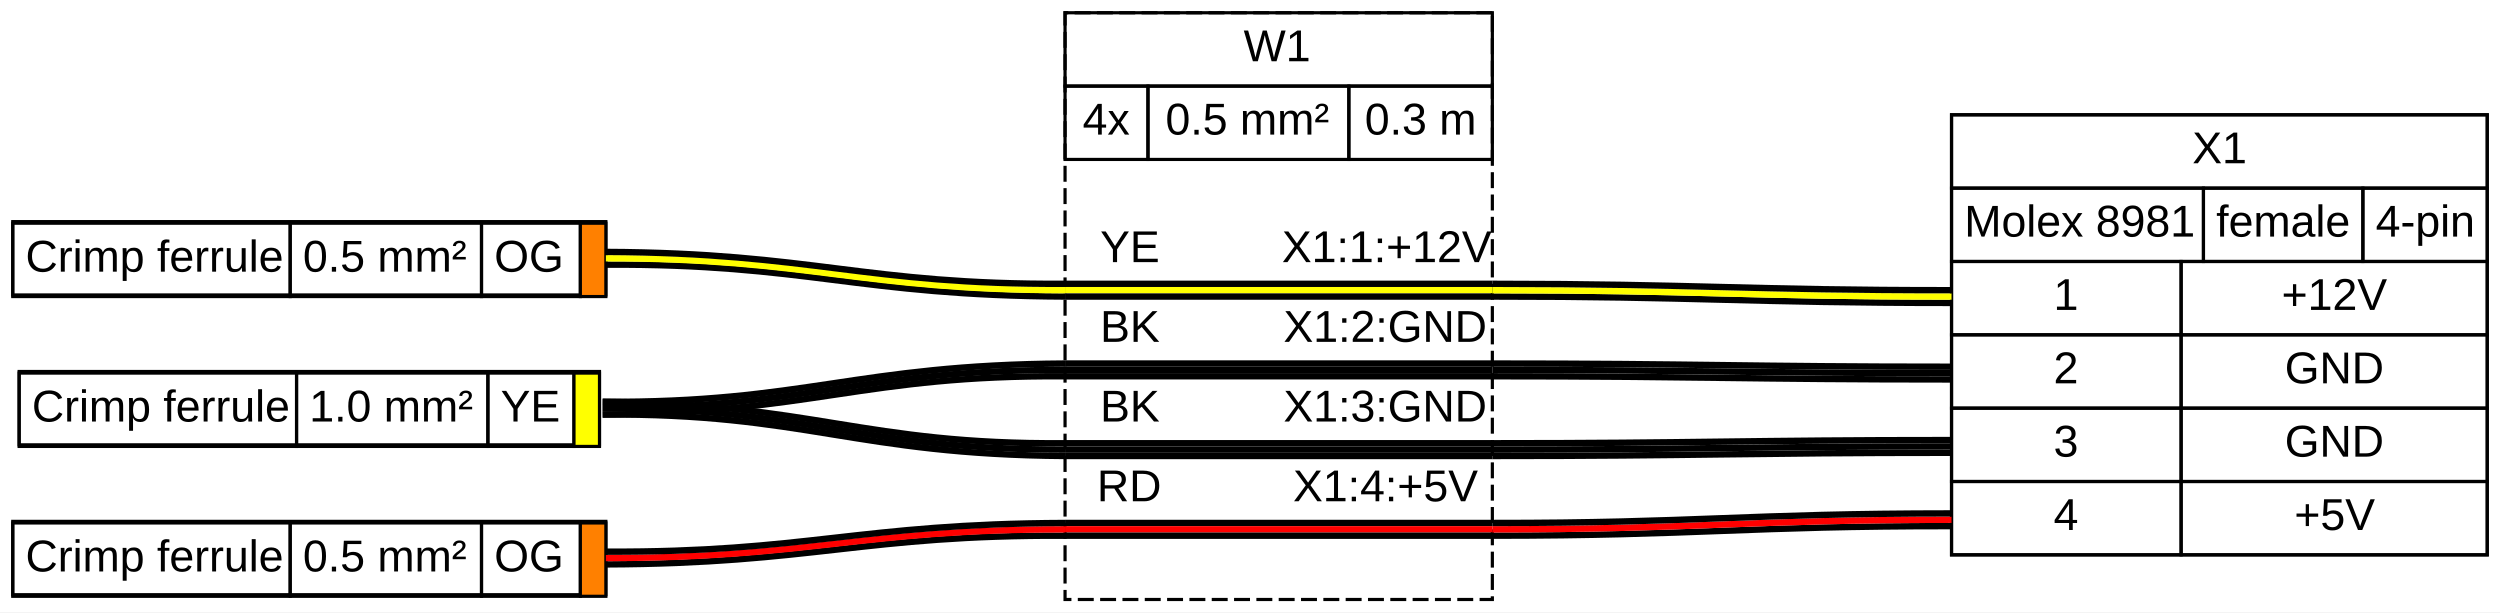
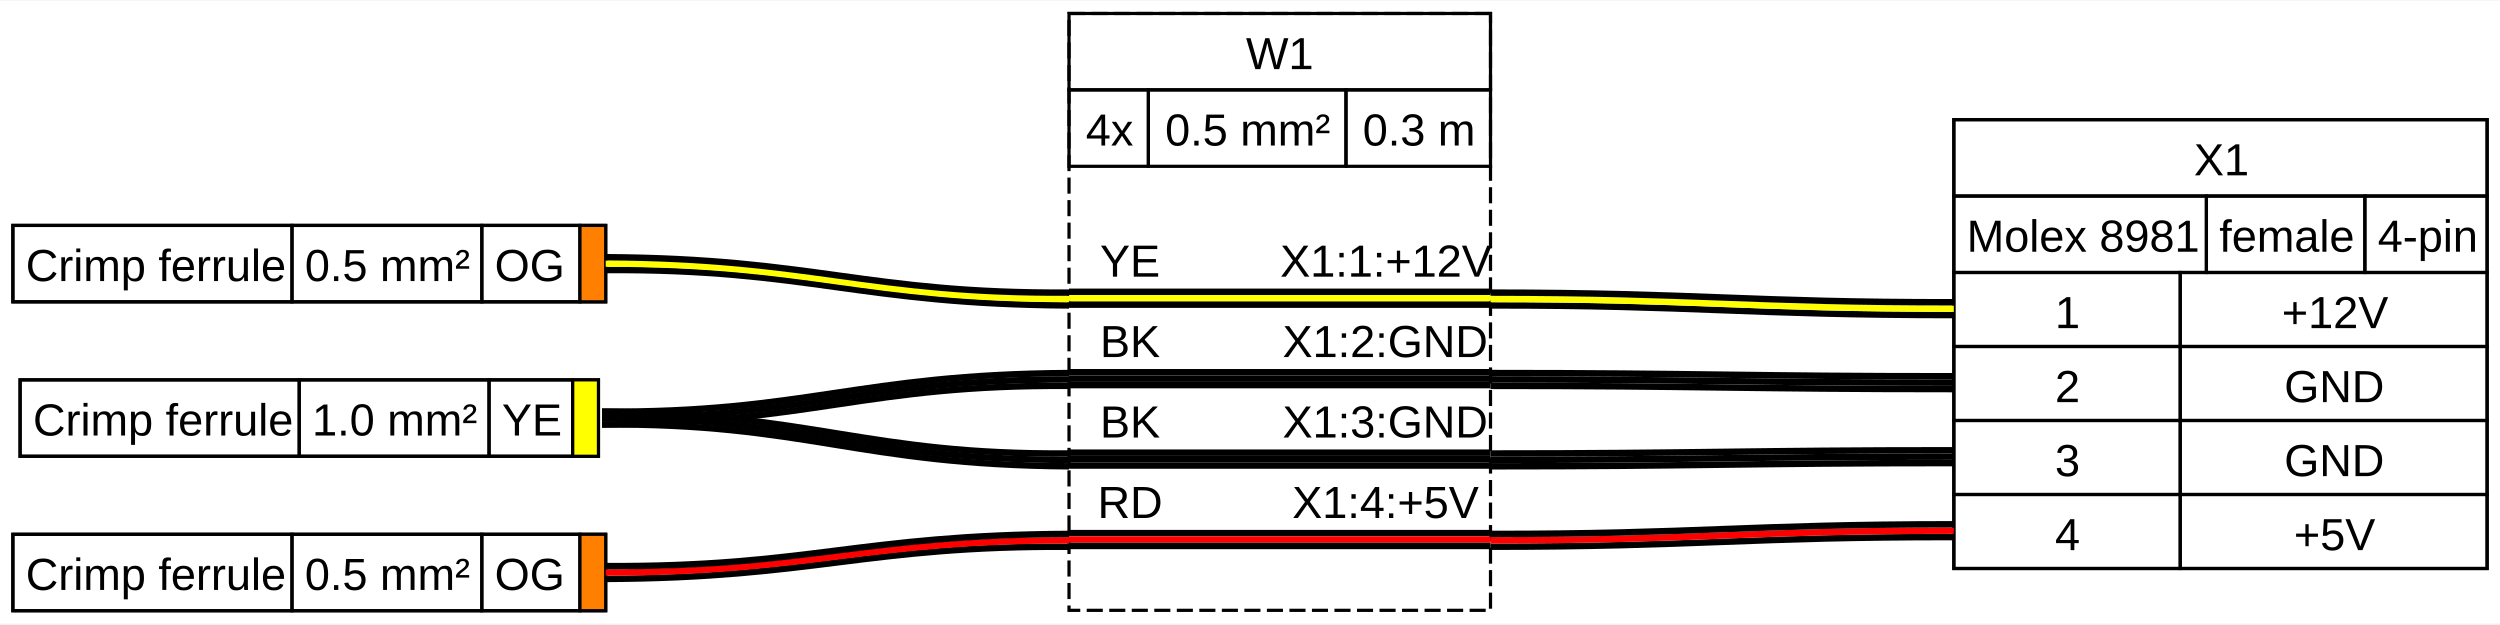
- <svg xmlns="http://www.w3.org/2000/svg" width="784pt" height="192pt" viewBox="0.00 0.00 784.00 192.00">
-   <g id="graph0" class="graph" transform="scale(1 1) rotate(0) translate(4 188)">
-     <polygon fill="#ffffff" stroke="none" points="-4,4 -4,-188 780,-188 780,4 -4,4" />
+ <svg xmlns="http://www.w3.org/2000/svg" width="777pt" height="194pt" viewBox="0.00 0.00 777.00 193.62">
+   <g id="graph0" class="graph" transform="scale(1 1) rotate(0) translate(4 189.62)">
+     <polygon fill="#ffffff" stroke="none" points="-4,4 -4,-189.62 773,-189.62 773,4 -4,4" />
    <g id="node1" class="node">
-       <polygon fill="#ffffff" stroke="black" points="186,-118.5 0,-118.5 0,-95.5 186,-95.5 186,-118.5" />
-       <polygon fill="none" stroke="black" points="0,-95 0,-118 87,-118 87,-95 0,-95" />
-       <text text-anchor="start" x="4" y="-102.8" font-family="arial" font-size="14.00">Crimp ferrule</text>
-       <polygon fill="none" stroke="black" points="87,-95 87,-118 147,-118 147,-95 87,-95" />
-       <text text-anchor="start" x="91" y="-102.8" font-family="arial" font-size="14.00">0.5 mm²</text>
-       <polygon fill="none" stroke="black" points="147,-95 147,-118 178,-118 178,-95 147,-95" />
-       <text text-anchor="start" x="151" y="-102.8" font-family="arial" font-size="14.00">OG</text>
-       <polygon fill="#ff8000" stroke="none" points="178,-95 178,-118 186,-118 186,-95 178,-95" />
-       <polygon fill="none" stroke="black" points="178,-95 178,-118 186,-118 186,-95 178,-95" />
+       <polygon fill="#ffffff" stroke="black" points="184.25,-119.75 0,-119.75 0,-96 184.25,-96 184.25,-119.75" />
+       <polygon fill="none" stroke="black" points="0,-96 0,-119.75 86.75,-119.75 86.75,-96 0,-96" />
+       <text text-anchor="start" x="4" y="-102.45" font-family="arial" font-size="14.00">Crimp ferrule</text>
+       <polygon fill="none" stroke="black" points="86.75,-96 86.75,-119.75 145.75,-119.75 145.75,-96 86.75,-96" />
+       <text text-anchor="start" x="90.75" y="-102.45" font-family="arial" font-size="14.00">0.5 mm²</text>
+       <polygon fill="none" stroke="black" points="145.75,-96 145.75,-119.75 176.25,-119.75 176.25,-96 145.75,-96" />
+       <text text-anchor="start" x="149.75" y="-102.45" font-family="arial" font-size="14.00">OG</text>
+       <polygon fill="#ff8000" stroke="none" points="176.25,-96 176.25,-119.75 184.25,-119.75 184.25,-96 176.25,-96" />
+       <polygon fill="none" stroke="black" points="176.25,-96 176.25,-119.75 184.25,-119.75 184.25,-96 176.25,-96" />
    </g>
    <g id="node5" class="node">
-       <polygon fill="#ffffff" stroke="black" stroke-dasharray="5,2" points="464,-184 330,-184 330,0 464,0 464,-184" />
-       <polygon fill="none" stroke="black" points="330,-161 330,-184 464,-184 464,-161 330,-161" />
-       <text text-anchor="start" x="386" y="-168.8" font-family="arial" font-size="14.00">W1</text>
-       <polygon fill="none" stroke="black" points="330,-138 330,-161 356,-161 356,-138 330,-138" />
-       <text text-anchor="start" x="335.5" y="-145.8" font-family="arial" font-size="14.00">4x</text>
-       <polygon fill="none" stroke="black" points="356,-138 356,-161 419,-161 419,-138 356,-138" />
-       <text text-anchor="start" x="361.5" y="-145.8" font-family="arial" font-size="14.00">0.5 mm²</text>
-       <polygon fill="none" stroke="black" points="419,-138 419,-161 464,-161 464,-138 419,-138" />
-       <text text-anchor="start" x="424" y="-145.8" font-family="arial" font-size="14.00">0.3 m</text>
-       <text text-anchor="start" x="332" y="-124.8" font-family="arial" font-size="14.00"> </text>
-       <text text-anchor="start" x="341" y="-105.8" font-family="arial" font-size="14.00">     YE    </text>
-       <text text-anchor="start" x="398" y="-105.8" font-family="arial" font-size="14.00">X1:1:+12V</text>
-       <polygon fill="#000000" stroke="none" points="330,-98 330,-100 464,-100 464,-98 330,-98" />
-       <polygon fill="#ffff00" stroke="none" points="330,-96 330,-98 464,-98 464,-96 330,-96" />
-       <polygon fill="#000000" stroke="none" points="330,-94 330,-96 464,-96 464,-94 330,-94" />
-       <text text-anchor="start" x="341" y="-80.8" font-family="arial" font-size="14.00">     BK    </text>
-       <text text-anchor="start" x="398.5" y="-80.8" font-family="arial" font-size="14.00">X1:2:GND</text>
-       <polygon fill="#000000" stroke="none" points="330,-73 330,-75 464,-75 464,-73 330,-73" />
-       <polygon fill="#000000" stroke="none" points="330,-71 330,-73 464,-73 464,-71 330,-71" />
-       <polygon fill="#000000" stroke="none" points="330,-69 330,-71 464,-71 464,-69 330,-69" />
-       <text text-anchor="start" x="341" y="-55.8" font-family="arial" font-size="14.00">     BK    </text>
-       <text text-anchor="start" x="398.5" y="-55.8" font-family="arial" font-size="14.00">X1:3:GND</text>
-       <polygon fill="#000000" stroke="none" points="330,-48 330,-50 464,-50 464,-48 330,-48" />
-       <polygon fill="#000000" stroke="none" points="330,-46 330,-48 464,-48 464,-46 330,-46" />
-       <polygon fill="#000000" stroke="none" points="330,-44 330,-46 464,-46 464,-44 330,-44" />
-       <text text-anchor="start" x="340" y="-30.8" font-family="arial" font-size="14.00">     RD    </text>
-       <text text-anchor="start" x="401.5" y="-30.8" font-family="arial" font-size="14.00">X1:4:+5V</text>
-       <polygon fill="#000000" stroke="none" points="330,-23 330,-25 464,-25 464,-23 330,-23" />
-       <polygon fill="#ff0000" stroke="none" points="330,-21 330,-23 464,-23 464,-21 330,-21" />
-       <polygon fill="#000000" stroke="none" points="330,-19 330,-21 464,-21 464,-19 330,-19" />
-       <text text-anchor="start" x="332" y="-5.8" font-family="arial" font-size="14.00"> </text>
+       <polygon fill="#ffffff" stroke="black" stroke-dasharray="5,2" points="459.25,-185.62 328.25,-185.62 328.25,-0.12 459.25,-0.12 459.25,-185.62" />
+       <polygon fill="none" stroke="black" points="328.25,-161.88 328.25,-185.62 459.25,-185.62 459.25,-161.88 328.25,-161.88" />
+       <text text-anchor="start" x="383.25" y="-168.32" font-family="arial" font-size="14.00">W1</text>
+       <polygon fill="none" stroke="black" points="328.25,-138.12 328.25,-161.88 352.92,-161.88 352.92,-138.12 328.25,-138.12" />
+       <text text-anchor="start" x="333.46" y="-144.57" font-family="arial" font-size="14.00">4x</text>
+       <polygon fill="none" stroke="black" points="352.92,-138.12 352.92,-161.88 414.33,-161.88 414.33,-138.12 352.92,-138.12" />
+       <text text-anchor="start" x="358.12" y="-144.57" font-family="arial" font-size="14.00">0.5 mm²</text>
+       <polygon fill="none" stroke="black" points="414.33,-138.12 414.33,-161.88 459.25,-161.88 459.25,-138.12 414.33,-138.12" />
+       <text text-anchor="start" x="419.54" y="-144.57" font-family="arial" font-size="14.00">0.3 m</text>
+       <text text-anchor="start" x="329.88" y="-122.83" font-family="arial" font-size="14.00"> </text>
+       <text text-anchor="start" x="337.88" y="-103.83" font-family="arial" font-size="14.00">     YE    </text>
+       <text text-anchor="start" x="393.88" y="-103.83" font-family="arial" font-size="14.00">X1:1:+12V</text>
+       <polygon fill="#000000" stroke="none" points="328.25,-98.12 328.25,-100.12 459.25,-100.12 459.25,-98.12 328.25,-98.12" />
+       <polygon fill="#ffff00" stroke="none" points="328.25,-96.12 328.25,-98.12 459.25,-98.12 459.25,-96.12 328.25,-96.12" />
+       <polygon fill="#000000" stroke="none" points="328.25,-94.12 328.25,-96.12 459.25,-96.12 459.25,-94.12 328.25,-94.12" />
+       <text text-anchor="start" x="337.88" y="-78.83" font-family="arial" font-size="14.00">     BK    </text>
+       <text text-anchor="start" x="394.62" y="-78.83" font-family="arial" font-size="14.00">X1:2:GND</text>
+       <polygon fill="#000000" stroke="none" points="328.25,-73.12 328.25,-75.12 459.25,-75.12 459.25,-73.12 328.25,-73.12" />
+       <polygon fill="#000000" stroke="none" points="328.25,-71.12 328.25,-73.12 459.25,-73.12 459.25,-71.12 328.25,-71.12" />
+       <polygon fill="#000000" stroke="none" points="328.25,-69.12 328.25,-71.12 459.25,-71.12 459.25,-69.12 328.25,-69.12" />
+       <text text-anchor="start" x="337.88" y="-53.83" font-family="arial" font-size="14.00">     BK    </text>
+       <text text-anchor="start" x="394.62" y="-53.83" font-family="arial" font-size="14.00">X1:3:GND</text>
+       <polygon fill="#000000" stroke="none" points="328.25,-48.12 328.25,-50.12 459.25,-50.12 459.25,-48.12 328.25,-48.12" />
+       <polygon fill="#000000" stroke="none" points="328.25,-46.12 328.25,-48.12 459.25,-48.12 459.25,-46.12 328.25,-46.12" />
+       <polygon fill="#000000" stroke="none" points="328.25,-44.12 328.25,-46.12 459.25,-46.12 459.25,-44.12 328.25,-44.12" />
+       <text text-anchor="start" x="337.12" y="-28.82" font-family="arial" font-size="14.00">     RD    </text>
+       <text text-anchor="start" x="397.62" y="-28.82" font-family="arial" font-size="14.00">X1:4:+5V</text>
+       <polygon fill="#000000" stroke="none" points="328.25,-23.12 328.25,-25.12 459.25,-25.12 459.25,-23.12 328.25,-23.12" />
+       <polygon fill="#ff0000" stroke="none" points="328.25,-21.12 328.25,-23.12 459.25,-23.12 459.25,-21.12 328.25,-21.12" />
+       <polygon fill="#000000" stroke="none" points="328.25,-19.12 328.25,-21.12 459.25,-21.12 459.25,-19.12 328.25,-19.12" />
+       <text text-anchor="start" x="329.88" y="-3.83" font-family="arial" font-size="14.00"> </text>
    </g>
    <g id="edge1" class="edge">
-       <path fill="none" stroke="#000000" stroke-width="2" d="M186,-105C249.08,-105.31 264.77,-95.31 330,-95" />
-       <path fill="none" stroke="#ffff00" stroke-width="2" d="M186,-107C250.15,-107 265.85,-97 330,-97" />
-       <path fill="none" stroke="#000000" stroke-width="2" d="M186,-109C251.23,-108.69 266.92,-98.69 330,-99" />
+       <path fill="none" stroke="#000000" stroke-width="2" d="M184.25,-105.88C247.29,-106.24 262.91,-95.24 328.25,-94.88" />
+       <path fill="none" stroke="#ffff00" stroke-width="2" d="M184.25,-107.88C248.44,-107.87 264.06,-96.87 328.25,-96.88" />
+       <path fill="none" stroke="#000000" stroke-width="2" d="M184.25,-109.87C249.59,-109.51 265.21,-98.51 328.25,-98.87" />
    </g>
    <g id="node2" class="node">
-       <polygon fill="#ffffff" stroke="black" points="184,-71.5 2,-71.5 2,-48.5 184,-48.5 184,-71.5" />
-       <polygon fill="none" stroke="black" points="2,-48 2,-71 89,-71 89,-48 2,-48" />
-       <text text-anchor="start" x="6" y="-55.8" font-family="arial" font-size="14.00">Crimp ferrule</text>
-       <polygon fill="none" stroke="black" points="89,-48 89,-71 149,-71 149,-48 89,-48" />
-       <text text-anchor="start" x="93" y="-55.8" font-family="arial" font-size="14.00">1.0 mm²</text>
-       <polygon fill="none" stroke="black" points="149,-48 149,-71 176,-71 176,-48 149,-48" />
-       <text text-anchor="start" x="153" y="-55.8" font-family="arial" font-size="14.00">YE</text>
-       <polygon fill="#ffff00" stroke="none" points="176,-48 176,-71 184,-71 184,-48 176,-48" />
-       <polygon fill="none" stroke="black" points="176,-48 176,-71 184,-71 184,-48 176,-48" />
+       <polygon fill="#ffffff" stroke="black" points="182,-71.75 2.25,-71.75 2.25,-48 182,-48 182,-71.75" />
+       <polygon fill="none" stroke="black" points="2.25,-48 2.25,-71.75 89,-71.75 89,-48 2.25,-48" />
+       <text text-anchor="start" x="6.25" y="-54.45" font-family="arial" font-size="14.00">Crimp ferrule</text>
+       <polygon fill="none" stroke="black" points="89,-48 89,-71.75 148,-71.75 148,-48 89,-48" />
+       <text text-anchor="start" x="93" y="-54.45" font-family="arial" font-size="14.00">1.0 mm²</text>
+       <polygon fill="none" stroke="black" points="148,-48 148,-71.75 174,-71.75 174,-48 148,-48" />
+       <text text-anchor="start" x="152" y="-54.45" font-family="arial" font-size="14.00">YE</text>
+       <polygon fill="#ffff00" stroke="none" points="174,-48 174,-71.75 182,-71.75 182,-48 174,-48" />
+       <polygon fill="none" stroke="black" points="174,-48 174,-71.75 182,-71.75 182,-48 174,-48" />
    </g>
    <g id="edge3" class="edge">
-       <path fill="none" stroke="#000000" stroke-width="2" d="M185,-58C250.88,-58.41 266.55,-70.41 330,-70" />
-       <path fill="none" stroke="#000000" stroke-width="2" d="M185,-60C249.66,-60 265.34,-72 330,-72" />
-       <path fill="none" stroke="#000000" stroke-width="2" d="M185,-62C248.45,-61.59 264.12,-73.59 330,-74" />
+       <path fill="none" stroke="#000000" stroke-width="2" d="M183.12,-57.88C249.06,-58.29 264.75,-70.29 328.25,-69.88" />
+       <path fill="none" stroke="#000000" stroke-width="2" d="M183.12,-59.88C247.85,-59.88 263.53,-71.88 328.25,-71.88" />
+       <path fill="none" stroke="#000000" stroke-width="2" d="M183.12,-61.87C246.63,-61.46 262.31,-73.46 328.25,-73.87" />
    </g>
    <g id="edge5" class="edge">
-       <path fill="none" stroke="#000000" stroke-width="2" d="M185,-58C248.42,-58.46 264.02,-45.46 330,-45" />
-       <path fill="none" stroke="#000000" stroke-width="2" d="M185,-60C249.7,-60 265.3,-47 330,-47" />
-       <path fill="none" stroke="#000000" stroke-width="2" d="M185,-62C250.98,-61.54 266.58,-48.54 330,-49" />
+       <path fill="none" stroke="#000000" stroke-width="2" d="M183.12,-57.88C246.6,-58.34 262.21,-45.34 328.25,-44.88" />
+       <path fill="none" stroke="#000000" stroke-width="2" d="M183.12,-59.88C247.88,-59.87 263.49,-46.87 328.25,-46.88" />
+       <path fill="none" stroke="#000000" stroke-width="2" d="M183.12,-61.87C249.16,-61.41 264.77,-48.41 328.25,-48.87" />
    </g>
    <g id="node3" class="node">
-       <polygon fill="#ffffff" stroke="black" points="186,-24.5 0,-24.5 0,-1.5 186,-1.5 186,-24.5" />
-       <polygon fill="none" stroke="black" points="0,-1 0,-24 87,-24 87,-1 0,-1" />
-       <text text-anchor="start" x="4" y="-8.8" font-family="arial" font-size="14.00">Crimp ferrule</text>
-       <polygon fill="none" stroke="black" points="87,-1 87,-24 147,-24 147,-1 87,-1" />
-       <text text-anchor="start" x="91" y="-8.8" font-family="arial" font-size="14.00">0.5 mm²</text>
-       <polygon fill="none" stroke="black" points="147,-1 147,-24 178,-24 178,-1 147,-1" />
-       <text text-anchor="start" x="151" y="-8.8" font-family="arial" font-size="14.00">OG</text>
-       <polygon fill="#ff8000" stroke="none" points="178,-1 178,-24 186,-24 186,-1 178,-1" />
-       <polygon fill="none" stroke="black" points="178,-1 178,-24 186,-24 186,-1 178,-1" />
+       <polygon fill="#ffffff" stroke="black" points="184.25,-23.75 0,-23.75 0,0 184.25,0 184.25,-23.75" />
+       <polygon fill="none" stroke="black" points="0,0 0,-23.75 86.75,-23.75 86.75,0 0,0" />
+       <text text-anchor="start" x="4" y="-6.45" font-family="arial" font-size="14.00">Crimp ferrule</text>
+       <polygon fill="none" stroke="black" points="86.75,0 86.75,-23.75 145.75,-23.75 145.75,0 86.75,0" />
+       <text text-anchor="start" x="90.75" y="-6.45" font-family="arial" font-size="14.00">0.5 mm²</text>
+       <polygon fill="none" stroke="black" points="145.75,0 145.75,-23.75 176.25,-23.75 176.25,0 145.75,0" />
+       <text text-anchor="start" x="149.75" y="-6.45" font-family="arial" font-size="14.00">OG</text>
+       <polygon fill="#ff8000" stroke="none" points="176.25,0 176.25,-23.75 184.25,-23.75 184.25,0 176.25,0" />
+       <polygon fill="none" stroke="black" points="176.25,0 176.25,-23.75 184.25,-23.75 184.25,0 176.25,0" />
    </g>
    <g id="edge7" class="edge">
-       <path fill="none" stroke="#000000" stroke-width="2" d="M186,-11C251.12,-11.26 266.87,-20.26 330,-20" />
-       <path fill="none" stroke="#ff0000" stroke-width="2" d="M186,-13C250.12,-13 265.88,-22 330,-22" />
-       <path fill="none" stroke="#000000" stroke-width="2" d="M186,-15C249.13,-14.74 264.88,-23.74 330,-24" />
+       <path fill="none" stroke="#000000" stroke-width="2" d="M184.25,-9.88C249.48,-10.19 265.17,-20.19 328.25,-19.88" />
+       <path fill="none" stroke="#ff0000" stroke-width="2" d="M184.25,-11.88C248.4,-11.88 264.1,-21.88 328.25,-21.88" />
+       <path fill="none" stroke="#000000" stroke-width="2" d="M184.25,-13.87C247.33,-13.56 263.02,-23.56 328.25,-23.87" />
    </g>
    <g id="node4" class="node">
-       <polygon fill="#ffffff" stroke="black" points="776,-152 608,-152 608,-14 776,-14 776,-152" />
-       <polygon fill="none" stroke="black" points="608,-129 608,-152 776,-152 776,-129 608,-129" />
-       <text text-anchor="start" x="683.5" y="-136.8" font-family="arial" font-size="14.00">X1</text>
-       <polygon fill="none" stroke="black" points="608,-106 608,-129 687,-129 687,-106 608,-106" />
-       <text text-anchor="start" x="612" y="-113.8" font-family="arial" font-size="14.00">Molex 8981</text>
-       <polygon fill="none" stroke="black" points="687,-106 687,-129 737,-129 737,-106 687,-106" />
-       <text text-anchor="start" x="691" y="-113.8" font-family="arial" font-size="14.00">female</text>
-       <polygon fill="none" stroke="black" points="737,-106 737,-129 776,-129 776,-106 737,-106" />
-       <text text-anchor="start" x="741" y="-113.8" font-family="arial" font-size="14.00">4-pin</text>
-       <polygon fill="none" stroke="black" points="608,-83 608,-106 680,-106 680,-83 608,-83" />
-       <text text-anchor="start" x="640" y="-90.8" font-family="arial" font-size="14.00">1</text>
-       <polygon fill="none" stroke="black" points="680,-83 680,-106 776,-106 776,-83 680,-83" />
-       <text text-anchor="start" x="711.5" y="-90.8" font-family="arial" font-size="14.00">+12V</text>
-       <polygon fill="none" stroke="black" points="608,-60 608,-83 680,-83 680,-60 608,-60" />
-       <text text-anchor="start" x="640" y="-67.8" font-family="arial" font-size="14.00">2</text>
-       <polygon fill="none" stroke="black" points="680,-60 680,-83 776,-83 776,-60 680,-60" />
-       <text text-anchor="start" x="712.5" y="-67.8" font-family="arial" font-size="14.00">GND</text>
-       <polygon fill="none" stroke="black" points="608,-37 608,-60 680,-60 680,-37 608,-37" />
-       <text text-anchor="start" x="640" y="-44.8" font-family="arial" font-size="14.00">3</text>
-       <polygon fill="none" stroke="black" points="680,-37 680,-60 776,-60 776,-37 680,-37" />
-       <text text-anchor="start" x="712.5" y="-44.8" font-family="arial" font-size="14.00">GND</text>
-       <polygon fill="none" stroke="black" points="608,-14 608,-37 680,-37 680,-14 608,-14" />
-       <text text-anchor="start" x="640" y="-21.8" font-family="arial" font-size="14.00">4</text>
-       <polygon fill="none" stroke="black" points="680,-14 680,-37 776,-37 776,-14 680,-14" />
-       <text text-anchor="start" x="715.5" y="-21.8" font-family="arial" font-size="14.00">+5V</text>
+       <polygon fill="#ffffff" stroke="black" points="769,-152.62 603.25,-152.62 603.25,-13.12 769,-13.12 769,-152.62" />
+       <polygon fill="none" stroke="black" points="603.25,-128.88 603.25,-152.62 769,-152.62 769,-128.88 603.25,-128.88" />
+       <text text-anchor="start" x="677.88" y="-135.32" font-family="arial" font-size="14.00">X1</text>
+       <polygon fill="none" stroke="black" points="603.25,-105.12 603.25,-128.88 681.75,-128.88 681.75,-105.12 603.25,-105.12" />
+       <text text-anchor="start" x="607.25" y="-111.58" font-family="arial" font-size="14.00">Molex 8981</text>
+       <polygon fill="none" stroke="black" points="681.75,-105.12 681.75,-128.88 731,-128.88 731,-105.12 681.75,-105.12" />
+       <text text-anchor="start" x="685.75" y="-111.58" font-family="arial" font-size="14.00">female</text>
+       <polygon fill="none" stroke="black" points="731,-105.12 731,-128.88 769,-128.88 769,-105.12 731,-105.12" />
+       <text text-anchor="start" x="735" y="-111.58" font-family="arial" font-size="14.00">4-pin</text>
+       <polygon fill="none" stroke="black" points="603.25,-82.12 603.25,-105.12 673.62,-105.12 673.62,-82.12 603.25,-82.12" />
+       <text text-anchor="start" x="634.69" y="-87.83" font-family="arial" font-size="14.00">1</text>
+       <polygon fill="none" stroke="black" points="673.62,-82.12 673.62,-105.12 769,-105.12 769,-82.12 673.62,-82.12" />
+       <text text-anchor="start" x="705.19" y="-87.83" font-family="arial" font-size="14.00">+12V</text>
+       <polygon fill="none" stroke="black" points="603.25,-59.12 603.25,-82.12 673.62,-82.12 673.62,-59.12 603.25,-59.12" />
+       <text text-anchor="start" x="634.69" y="-64.83" font-family="arial" font-size="14.00">2</text>
+       <polygon fill="none" stroke="black" points="673.62,-59.12 673.62,-82.12 769,-82.12 769,-59.12 673.62,-59.12" />
+       <text text-anchor="start" x="705.94" y="-64.83" font-family="arial" font-size="14.00">GND</text>
+       <polygon fill="none" stroke="black" points="603.25,-36.12 603.25,-59.12 673.62,-59.12 673.62,-36.12 603.25,-36.12" />
+       <text text-anchor="start" x="634.69" y="-41.83" font-family="arial" font-size="14.00">3</text>
+       <polygon fill="none" stroke="black" points="673.62,-36.12 673.62,-59.12 769,-59.12 769,-36.12 673.62,-36.12" />
+       <text text-anchor="start" x="705.94" y="-41.83" font-family="arial" font-size="14.00">GND</text>
+       <polygon fill="none" stroke="black" points="603.25,-13.12 603.25,-36.12 673.62,-36.12 673.62,-13.12 603.25,-13.12" />
+       <text text-anchor="start" x="634.69" y="-18.82" font-family="arial" font-size="14.00">4</text>
+       <polygon fill="none" stroke="black" points="673.62,-13.12 673.62,-36.12 769,-36.12 769,-13.12 673.62,-13.12" />
+       <text text-anchor="start" x="708.94" y="-18.82" font-family="arial" font-size="14.00">+5V</text>
    </g>
    <g id="edge2" class="edge">
-       <path fill="none" stroke="#000000" stroke-width="2" d="M464,-95C527.76,-95.02 543.75,-93.02 608,-93" />
-       <path fill="none" stroke="#ffff00" stroke-width="2" d="M464,-97C528.01,-97 543.99,-95 608,-95" />
-       <path fill="none" stroke="#000000" stroke-width="2" d="M464,-99C528.25,-98.98 544.24,-96.98 608,-97" />
+       <path fill="none" stroke="#000000" stroke-width="2" d="M459.25,-94.88C522.89,-94.91 538.87,-91.91 603.25,-91.88" />
+       <path fill="none" stroke="#ffff00" stroke-width="2" d="M459.25,-96.87C523.26,-96.88 539.24,-93.88 603.25,-93.87" />
+       <path fill="none" stroke="#000000" stroke-width="2" d="M459.25,-98.87C523.63,-98.84 539.61,-95.84 603.25,-95.87" />
    </g>
    <g id="edge4" class="edge">
-       <path fill="none" stroke="#000000" stroke-width="2" d="M464,-70C527.88,-70 543.87,-69 608,-69" />
-       <path fill="none" stroke="#000000" stroke-width="2" d="M464,-72C528,-72 544,-71 608,-71" />
-       <path fill="none" stroke="#000000" stroke-width="2" d="M464,-74C528.13,-74 544.12,-73 608,-73" />
+       <path fill="none" stroke="#000000" stroke-width="2" d="M459.25,-69.88C523.13,-69.88 539.12,-68.88 603.25,-68.88" />
+       <path fill="none" stroke="#000000" stroke-width="2" d="M459.25,-71.88C523.25,-71.88 539.25,-70.88 603.25,-70.88" />
+       <path fill="none" stroke="#000000" stroke-width="2" d="M459.25,-73.87C523.38,-73.87 539.37,-72.87 603.25,-72.87" />
    </g>
    <g id="edge6" class="edge">
-       <path fill="none" stroke="#000000" stroke-width="2" d="M464,-45C528.13,-45 544.12,-46 608,-46" />
-       <path fill="none" stroke="#000000" stroke-width="2" d="M464,-47C528,-47 544,-48 608,-48" />
-       <path fill="none" stroke="#000000" stroke-width="2" d="M464,-49C527.88,-49 543.87,-50 608,-50" />
+       <path fill="none" stroke="#000000" stroke-width="2" d="M459.25,-44.88C523.38,-44.88 539.37,-45.88 603.25,-45.88" />
+       <path fill="none" stroke="#000000" stroke-width="2" d="M459.25,-46.88C523.25,-46.88 539.25,-47.88 603.25,-47.88" />
+       <path fill="none" stroke="#000000" stroke-width="2" d="M459.25,-48.87C523.13,-48.87 539.12,-49.87 603.25,-49.87" />
    </g>
    <g id="edge8" class="edge">
-       <path fill="none" stroke="#000000" stroke-width="2" d="M464,-20C528.38,-20.03 544.36,-23.03 608,-23" />
-       <path fill="none" stroke="#ff0000" stroke-width="2" d="M464,-22C528.01,-22 543.99,-25 608,-25" />
-       <path fill="none" stroke="#000000" stroke-width="2" d="M464,-24C527.64,-23.97 543.62,-26.97 608,-27" />
+       <path fill="none" stroke="#000000" stroke-width="2" d="M459.25,-19.88C523.63,-19.91 539.61,-22.91 603.25,-22.88" />
+       <path fill="none" stroke="#ff0000" stroke-width="2" d="M459.25,-21.88C523.26,-21.88 539.24,-24.88 603.25,-24.88" />
+       <path fill="none" stroke="#000000" stroke-width="2" d="M459.25,-23.87C522.89,-23.84 538.87,-26.84 603.25,-26.87" />
    </g>
  </g>
</svg>
